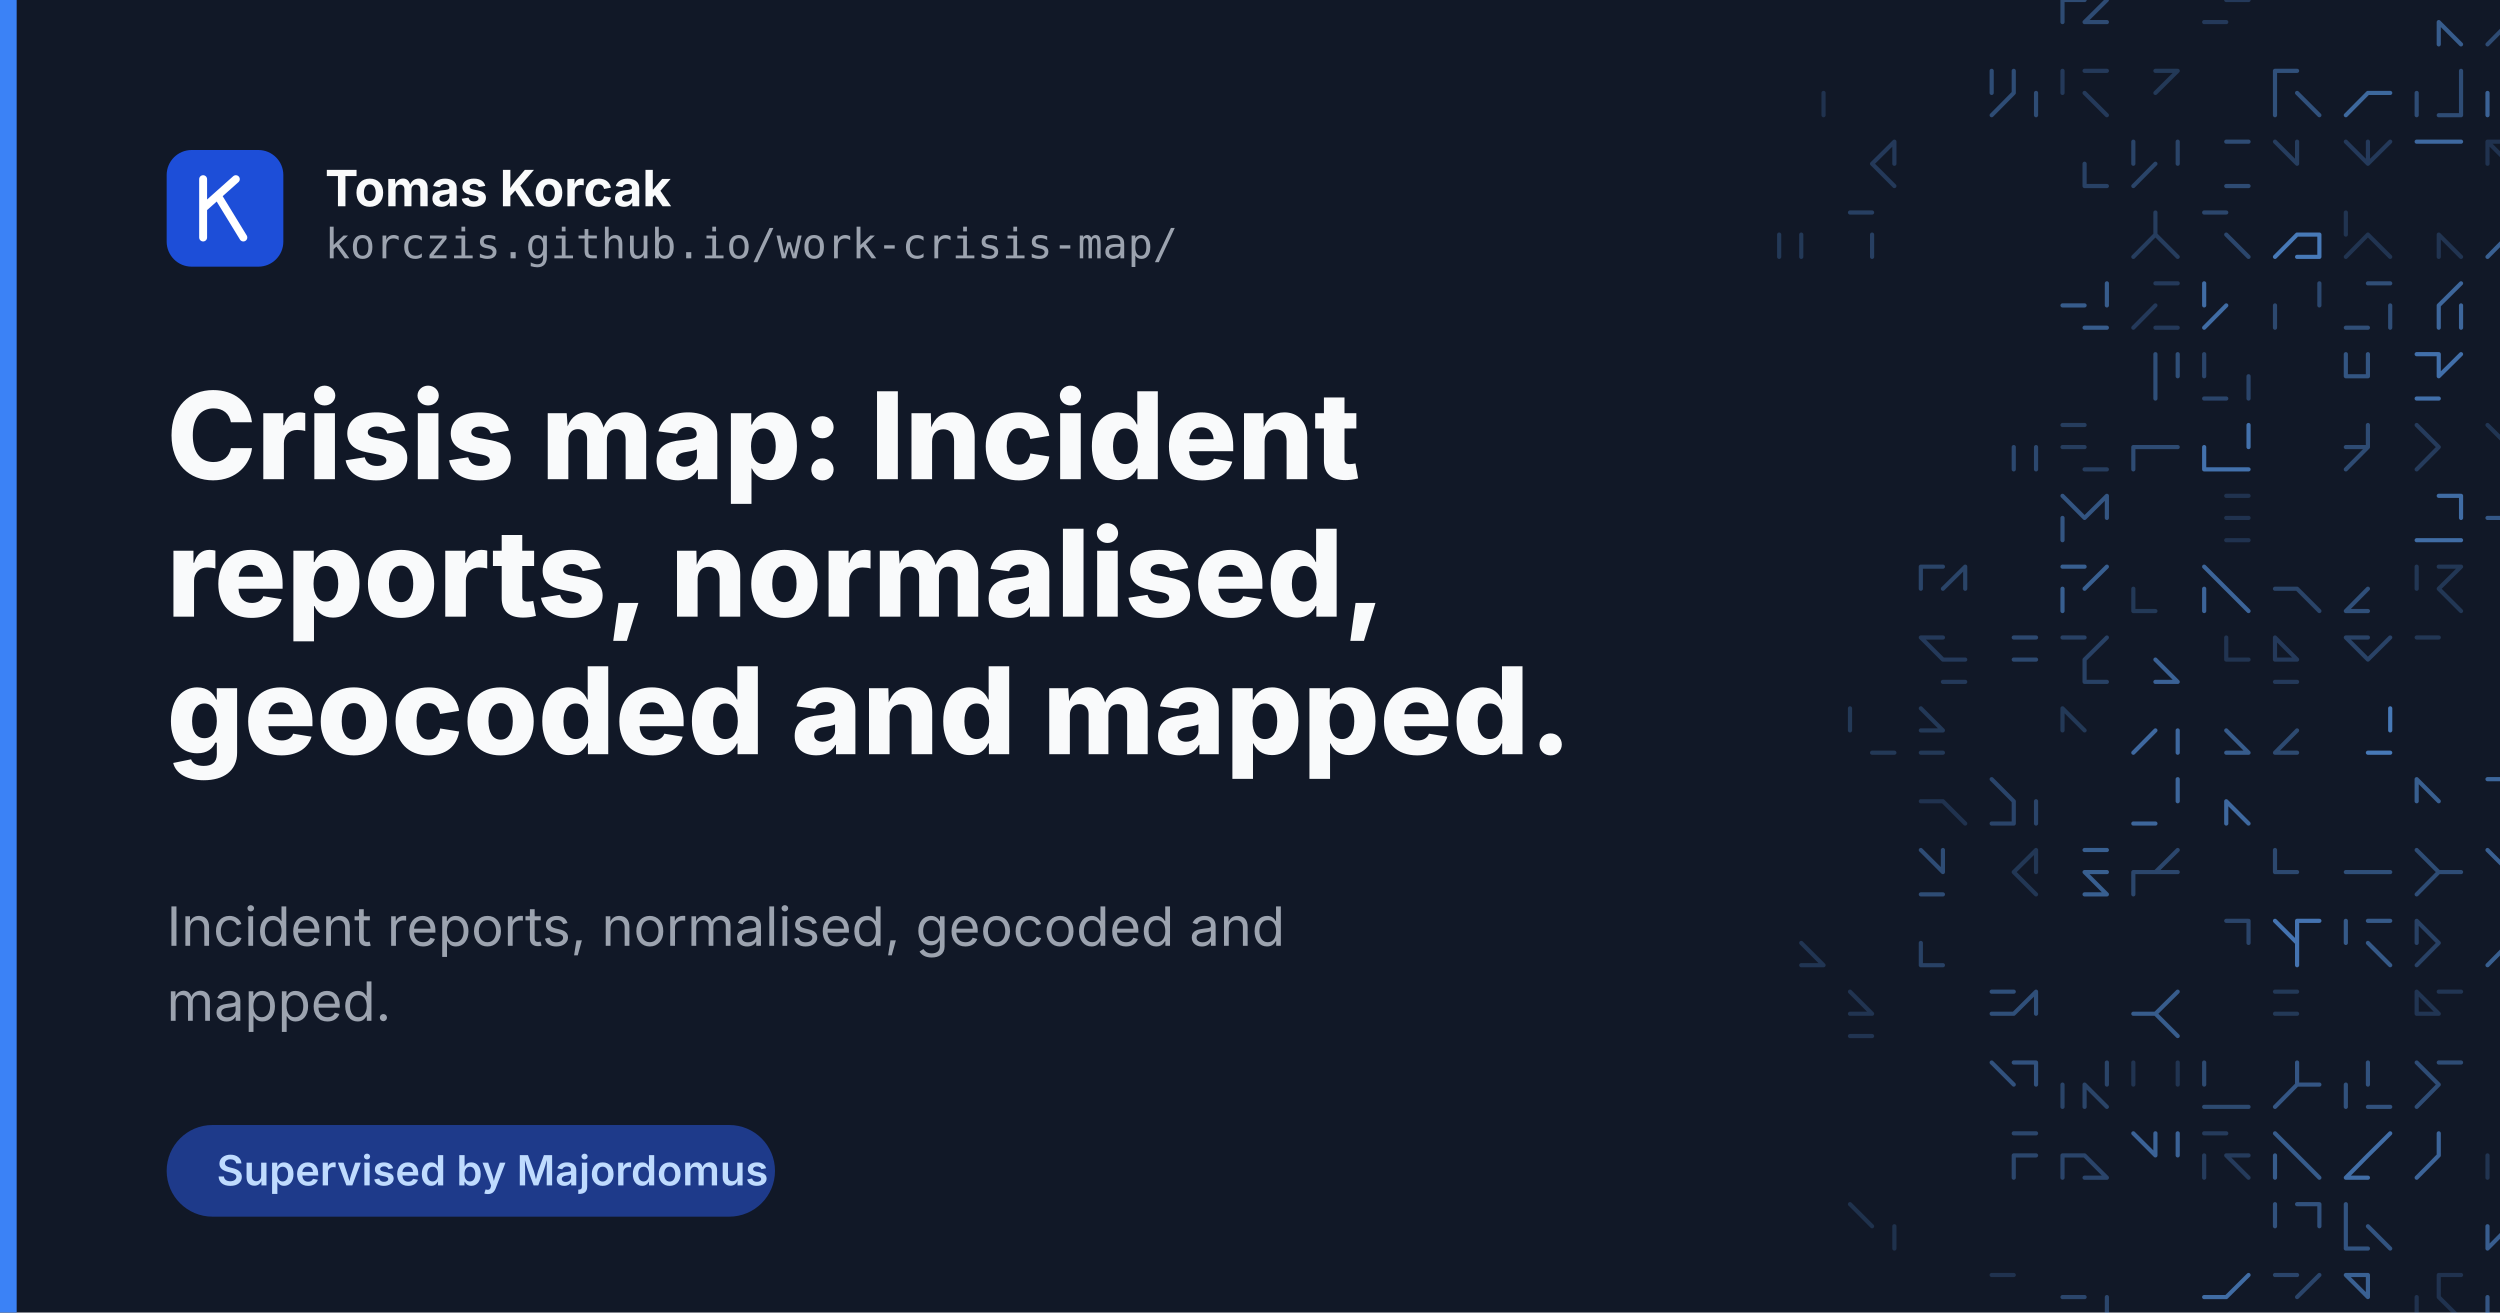
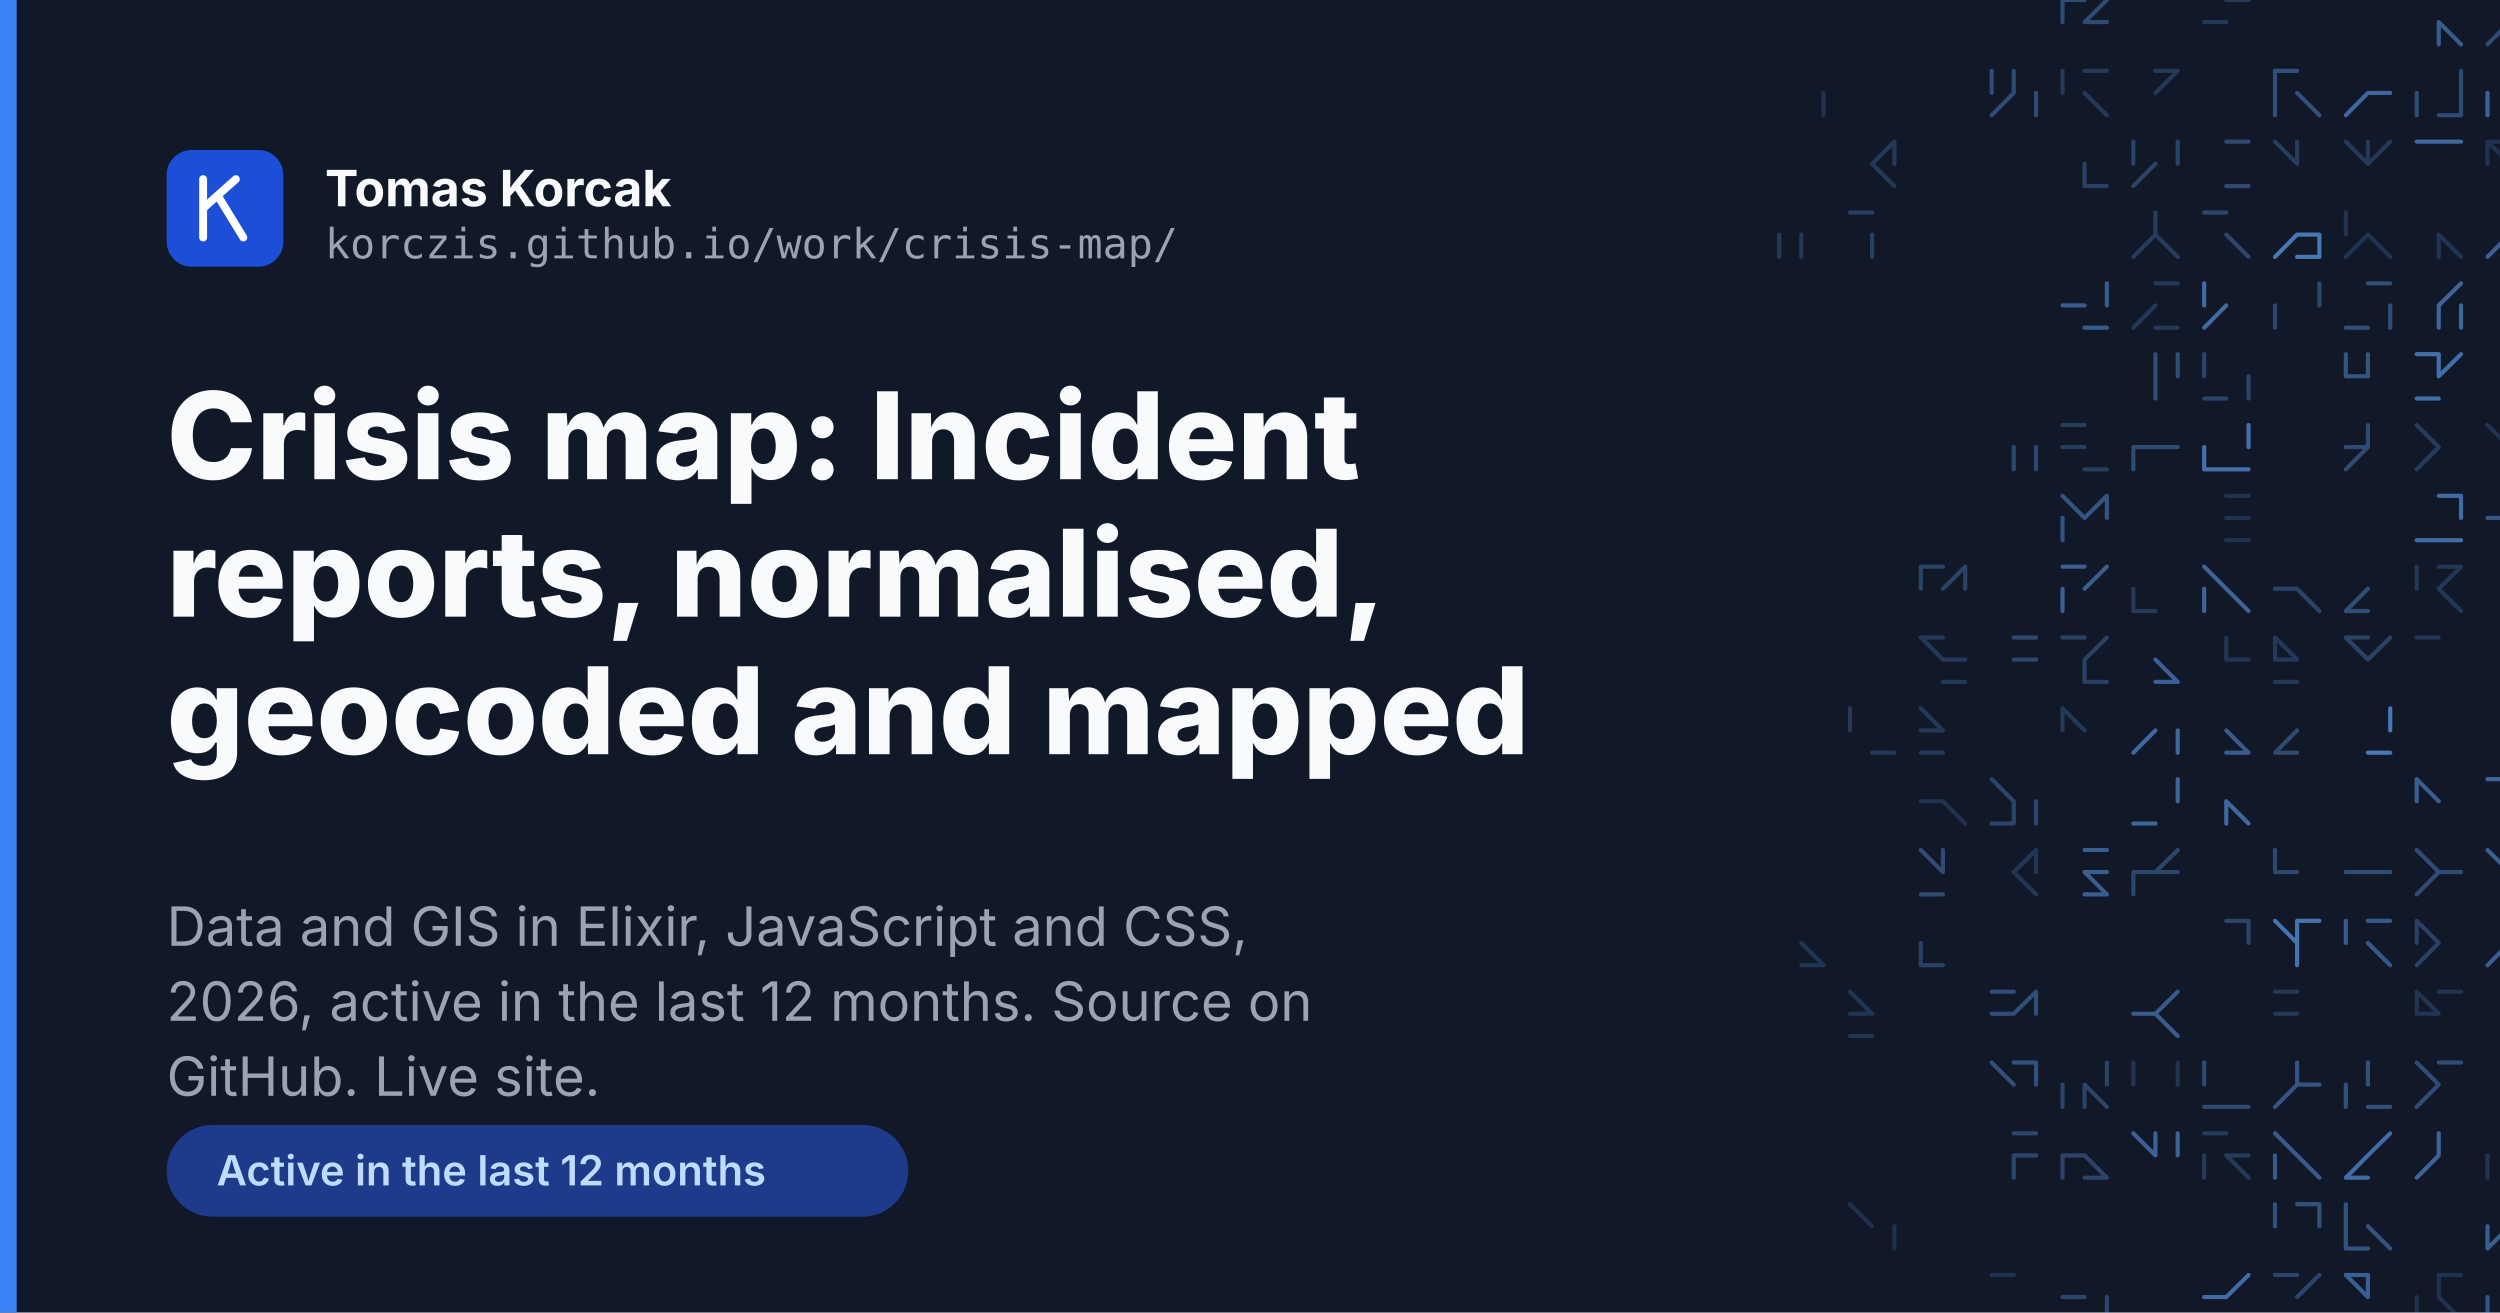
<svg xmlns="http://www.w3.org/2000/svg" width="1200" height="630" viewBox="0 0 1200 630">
  <rect width="1200" height="630" fill="#111827" />
  <g fill="none" stroke="#60a5fa" stroke-width="2" stroke-linecap="round">
    <path d="M1011.3 0.0L1000.6 10.6M990.0 0.0L990.0 10.6M1000.6 10.6L1011.3 10.6M990.0 0.0L1000.6 0.0" opacity="0.36" />
    <path d="M1058.0 10.6L1068.6 10.6M1068.6 0.0L1079.3 0.0" opacity="0.24" />
    <path d="M1170.6 10.6L1170.6 21.3M1170.6 10.6L1181.3 21.3" opacity="0.48" />
    <path d="M1204.6 10.6L1194.0 21.3M1204.6 10.6L1215.3 21.3M1204.6 10.6L1204.6 21.3" opacity="0.36" />
    <path d="M1228.0 0.0L1228.0 10.6M1238.6 0.0L1249.3 0.0M1238.6 10.6L1249.3 10.6M1238.6 10.6L1249.3 21.3" opacity="0.59" />
    <path d="M875.3 44.6L875.3 55.3M875.3 44.6L875.3 55.3" opacity="0.19" />
    <path d="M966.6 34.0L966.6 44.6M956.0 34.0L956.0 44.6M966.6 44.6L956.0 55.3M977.3 44.6L977.3 55.3" opacity="0.37" />
    <path d="M990.0 34.0L990.0 44.6M1000.6 44.6L1011.3 55.3M1000.6 34.0L1011.3 34.0" opacity="0.24" />
    <path d="M1034.6 34.0L1045.3 34.0M1045.3 34.0L1034.6 44.6" opacity="0.23" />
    <path d="M1102.6 44.6L1113.3 55.3M1092.0 44.6L1092.0 55.3M1092.0 34.0L1102.6 34.0M1092.0 34.0L1092.0 44.6" opacity="0.40" />
    <path d="M1136.6 44.6L1147.3 44.6M1136.6 44.6L1126.0 55.3" opacity="0.56" />
    <path d="M1160.0 44.6L1160.0 55.3M1181.3 34.0L1181.3 44.6M1170.6 55.3L1181.3 55.3M1181.3 44.6L1181.3 55.3" opacity="0.37" />
    <path d="M1215.3 44.6L1215.3 55.3M1194.0 44.6L1194.0 55.3" opacity="0.53" />
    <path d="M1238.6 44.6L1249.3 55.3M1228.0 34.0L1228.0 44.6" opacity="0.30" />
    <path d="M898.6 78.6L909.3 89.3M909.3 68.0L909.3 78.6M909.3 68.0L898.6 78.6" opacity="0.24" />
    <path d="M1000.6 78.6L1000.6 89.3M1000.6 89.3L1011.3 89.3M1000.6 78.6L1000.6 89.3" opacity="0.29" />
    <path d="M1045.3 68.0L1045.3 78.6M1024.0 68.0L1024.0 78.6M1034.6 78.6L1024.0 89.3" opacity="0.31" />
    <path d="M1068.6 89.3L1079.3 89.3M1068.6 68.0L1079.3 68.0" opacity="0.36" />
    <path d="M1102.6 68.0L1102.6 78.6M1092.0 68.0L1102.6 78.6" opacity="0.26" />
    <path d="M1136.6 68.0L1136.6 78.6M1126.0 68.0L1136.6 78.6M1147.3 68.0L1136.6 78.6M1147.3 68.0L1136.6 78.6" opacity="0.24" />
    <path d="M1160.0 68.0L1170.6 68.0M1170.6 68.0L1181.3 68.0M1160.0 68.0L1170.6 68.0" opacity="0.57" />
    <path d="M1194.0 68.0L1204.6 78.6M1194.0 68.0L1204.6 68.0M1215.3 68.0L1215.3 78.6M1194.0 68.0L1194.0 78.6" opacity="0.19" />
    <path d="M1228.0 68.0L1228.0 78.6M1238.6 78.6L1249.3 78.6M1228.0 78.6L1238.6 78.6" opacity="0.41" />
    <path d="M864.6 112.6L864.6 123.3M854.0 112.6L854.0 123.3" opacity="0.23" />
    <path d="M888.0 102.0L898.6 102.0M898.6 112.6L898.6 123.3" opacity="0.28" />
    <path d="M1034.6 112.6L1024.0 123.3M1034.6 102.0L1034.6 112.6M1034.6 112.6L1024.0 123.3M1034.6 112.6L1045.3 123.3" opacity="0.26" />
    <path d="M1068.6 112.6L1079.3 123.3M1058.0 102.0L1068.6 102.0" opacity="0.33" />
    <path d="M1102.6 123.3L1113.3 123.3M1102.6 112.6L1092.0 123.3M1113.3 112.6L1113.3 123.3M1102.6 112.6L1113.3 112.6" opacity="0.68" />
    <path d="M1126.0 102.0L1126.0 112.6M1136.6 112.6L1126.0 123.3M1126.0 102.0L1126.0 112.6M1136.6 112.6L1147.3 123.3" opacity="0.20" />
    <path d="M1170.6 112.6L1181.3 123.3M1170.6 112.6L1170.6 123.3" opacity="0.20" />
    <path d="M1204.6 112.6L1204.6 123.3M1204.6 112.6L1194.0 123.3" opacity="0.51" />
    <path d="M1228.0 102.0L1228.0 112.6M1249.3 102.0L1238.6 112.6M1249.3 102.0L1249.3 112.6M1238.6 112.6L1249.3 123.3" opacity="0.29" />
    <path d="M990.0 146.6L1000.6 146.6M1000.6 157.3L1011.3 157.3M1011.3 136.0L1011.3 146.6M990.0 146.6L1000.6 146.6" opacity="0.48" />
    <path d="M1034.6 136.0L1045.3 136.0M1034.6 136.0L1045.3 136.0M1034.6 146.6L1024.0 157.3M1034.6 157.3L1045.3 157.3" opacity="0.24" />
    <path d="M1068.6 146.6L1058.0 157.3M1058.0 136.0L1058.0 146.6" opacity="0.59" />
    <path d="M1113.3 136.0L1113.3 146.6M1092.0 146.6L1092.0 157.3" opacity="0.34" />
    <path d="M1136.6 136.0L1147.3 136.0M1147.3 146.6L1147.3 157.3M1126.0 157.3L1136.6 157.3" opacity="0.38" />
    <path d="M1181.3 146.6L1181.3 157.3M1181.3 136.0L1170.6 146.6M1170.6 146.6L1170.6 157.3" opacity="0.55" />
    <path d="M1238.6 146.6L1249.3 146.6M1238.6 136.0L1238.6 146.6" opacity="0.22" />
    <path d="M1034.6 170.0L1034.6 180.6M1034.6 180.6L1034.6 191.3M1045.3 170.0L1045.3 180.6" opacity="0.39" />
    <path d="M1058.0 170.0L1058.0 180.6M1058.0 191.3L1068.6 191.3M1058.0 191.3L1068.6 191.3M1079.3 180.6L1079.3 191.3" opacity="0.32" />
    <path d="M1136.6 170.0L1136.6 180.6M1126.0 180.6L1136.6 180.6M1126.0 170.0L1126.0 180.6M1126.0 180.6L1136.6 180.6" opacity="0.43" />
    <path d="M1170.6 170.0L1170.6 180.6M1181.3 170.0L1170.6 180.6M1160.0 170.0L1170.6 170.0M1160.0 191.3L1170.6 191.3" opacity="0.62" />
    <path d="M1204.6 170.0L1215.3 170.0M1215.3 180.6L1215.3 191.3M1204.6 180.6L1215.3 191.3" opacity="0.26" />
    <path d="M1228.0 180.6L1228.0 191.3M1238.6 170.0L1249.3 170.0M1228.0 191.3L1238.6 191.3M1238.6 191.3L1249.3 191.3" opacity="0.57" />
    <path d="M966.6 214.6L966.6 225.3M977.3 214.6L977.3 225.3" opacity="0.34" />
    <path d="M990.0 204.0L1000.6 204.0M990.0 214.6L1000.6 214.6M1000.6 225.3L1011.3 225.3" opacity="0.26" />
    <path d="M1024.0 214.6L1024.0 225.3M1024.0 214.6L1034.6 214.6M1034.6 214.6L1045.3 214.6" opacity="0.36" />
    <path d="M1068.6 225.3L1079.3 225.3M1058.0 225.3L1068.6 225.3M1079.3 204.0L1079.3 214.6M1058.0 214.6L1058.0 225.3" opacity="0.63" />
    <path d="M1126.0 214.6L1136.6 214.6M1136.6 204.0L1136.6 214.6M1136.6 214.6L1126.0 225.3" opacity="0.36" />
    <path d="M1160.0 204.0L1170.6 214.6M1170.6 214.6L1160.0 225.3" opacity="0.25" />
    <path d="M1204.6 214.6L1215.3 225.3M1204.6 225.3L1215.3 225.3M1194.0 204.0L1204.6 214.6M1215.3 204.0L1204.6 214.6" opacity="0.21" />
    <path d="M1238.6 214.6L1249.3 225.3M1228.0 204.0L1238.6 214.6M1238.6 225.3L1249.3 225.3" opacity="0.37" />
    <path d="M1011.3 238.0L1011.3 248.6M1011.3 238.0L1000.6 248.6M990.0 238.0L1000.6 248.6M990.0 248.6L990.0 259.3" opacity="0.43" />
    <path d="M1068.6 238.0L1079.3 238.0M1068.6 238.0L1079.3 238.0M1068.6 248.6L1079.3 248.6M1068.6 259.3L1079.3 259.3" opacity="0.19" />
    <path d="M1170.6 259.3L1181.3 259.3M1160.0 259.3L1170.6 259.3M1170.6 238.0L1181.3 238.0M1181.3 238.0L1181.3 248.6" opacity="0.59" />
    <path d="M1204.6 248.6L1204.6 259.3M1215.3 238.0L1204.6 248.6M1194.0 248.6L1204.6 248.6M1194.0 248.6L1204.6 248.6" opacity="0.45" />
    <path d="M1249.3 248.6L1249.3 259.3M1238.6 248.6L1249.3 259.3" opacity="0.57" />
    <path d="M943.3 272.0L932.6 282.6M922.0 272.0L932.6 272.0M922.0 272.0L922.0 282.6M943.3 272.0L943.3 282.6" opacity="0.31" />
    <path d="M1011.3 272.0L1000.6 282.6M990.0 272.0L1000.6 272.0M990.0 282.6L990.0 293.3M1011.3 272.0L1000.6 282.6" opacity="0.50" />
    <path d="M1024.0 282.6L1024.0 293.3M1024.0 293.3L1034.6 293.3" opacity="0.23" />
    <path d="M1058.0 272.0L1068.6 282.6M1058.0 282.6L1058.0 293.3M1068.6 282.6L1079.3 293.3" opacity="0.54" />
    <path d="M1102.6 282.6L1113.3 293.3M1092.0 282.6L1102.6 282.6" opacity="0.31" />
    <path d="M1136.6 282.6L1126.0 293.3M1126.0 293.3L1136.6 293.3" opacity="0.39" />
    <path d="M1160.0 272.0L1160.0 282.6M1170.6 272.0L1181.3 272.0M1170.6 282.6L1181.3 293.3M1181.3 272.0L1170.6 282.6" opacity="0.22" />
    <path d="M1204.6 272.0L1204.6 282.6M1215.3 282.6L1215.3 293.3M1204.6 282.6L1215.3 293.3" opacity="0.45" />
    <path d="M1238.6 293.3L1249.3 293.3M1249.3 272.0L1249.3 282.6M1228.0 293.3L1238.6 293.3M1228.0 272.0L1238.6 272.0" opacity="0.37" />
    <path d="M922.0 306.0L932.6 306.0M932.6 316.6L943.3 316.6M922.0 306.0L932.6 316.6M932.6 327.3L943.3 327.3" opacity="0.24" />
    <path d="M966.6 306.0L977.3 306.0M966.6 316.6L977.3 316.6" opacity="0.34" />
    <path d="M1011.3 306.0L1000.6 316.6M990.0 306.0L1000.6 306.0M1000.6 327.3L1011.3 327.3M1000.6 316.6L1000.6 327.3" opacity="0.29" />
    <path d="M1034.6 327.3L1045.3 327.3M1034.6 316.6L1045.3 327.3" opacity="0.52" />
    <path d="M1068.6 306.0L1068.6 316.6M1068.6 316.6L1079.3 316.6" opacity="0.20" />
    <path d="M1092.0 316.6L1102.6 316.6M1092.0 306.0L1092.0 316.6M1092.0 306.0L1102.6 316.6M1092.0 327.3L1102.6 327.3" opacity="0.24" />
    <path d="M1147.3 306.0L1136.6 316.6M1126.0 306.0L1136.6 306.0M1126.0 306.0L1136.6 316.6" opacity="0.30" />
    <path d="M1160.0 306.0L1170.6 306.0M1160.0 306.0L1170.6 306.0" opacity="0.22" />
    <path d="M1228.0 327.3L1238.6 327.3M1238.6 316.6L1249.3 316.6" opacity="0.30" />
    <path d="M898.6 361.3L909.3 361.3M888.0 340.0L888.0 350.6" opacity="0.23" />
    <path d="M922.0 350.6L932.6 350.6M922.0 361.3L932.6 361.3M922.0 340.0L932.6 350.6M922.0 350.6L932.6 350.6" opacity="0.23" />
    <path d="M990.0 340.0L1000.6 350.6M990.0 340.0L990.0 350.6" opacity="0.23" />
    <path d="M1045.3 350.6L1045.3 361.3M1034.6 350.6L1024.0 361.3M1045.3 350.6L1045.3 361.3" opacity="0.57" />
    <path d="M1068.6 361.3L1079.3 361.3M1068.6 350.6L1079.3 361.3" opacity="0.48" />
    <path d="M1092.0 361.3L1102.6 361.3M1102.6 350.6L1092.0 361.3" opacity="0.35" />
    <path d="M1136.6 361.3L1147.3 361.3M1147.3 340.0L1147.3 350.6" opacity="0.68" />
    <path d="M932.6 384.6L943.3 395.3M922.0 384.6L932.6 384.6M932.6 384.6L943.3 395.3" opacity="0.19" />
    <path d="M956.0 395.3L966.6 395.3M977.3 384.6L977.3 395.3M966.6 384.6L966.6 395.3M956.0 374.0L966.6 384.6" opacity="0.32" />
    <path d="M1024.0 395.3L1034.6 395.3M1045.3 374.0L1045.3 384.6" opacity="0.55" />
    <path d="M1068.6 384.6L1068.6 395.3M1068.6 384.6L1079.3 395.3" opacity="0.57" />
    <path d="M1160.0 374.0L1160.0 384.6M1160.0 374.0L1170.6 384.6" opacity="0.50" />
    <path d="M1204.6 384.6L1204.6 395.3M1194.0 374.0L1204.6 374.0M1215.3 384.6L1215.3 395.3M1215.3 374.0L1204.6 384.6" opacity="0.55" />
    <path d="M1238.6 384.6L1238.6 395.3M1228.0 374.0L1228.0 384.6M1238.6 395.3L1249.3 395.3M1228.0 384.6L1228.0 395.3" opacity="0.41" />
    <path d="M922.0 429.3L932.6 429.3M922.0 408.0L932.6 418.6M932.6 408.0L932.6 418.6" opacity="0.37" />
    <path d="M966.6 418.6L977.3 429.3M977.3 408.0L966.6 418.6M977.3 408.0L977.3 418.6" opacity="0.22" />
    <path d="M1000.6 408.0L1011.3 408.0M1000.6 418.6L1011.3 418.6M1000.6 418.6L1011.3 429.3M1000.6 429.3L1011.3 429.3" opacity="0.50" />
    <path d="M1024.0 418.6L1034.6 418.6M1045.3 408.0L1034.6 418.6M1034.6 418.6L1045.3 418.6M1024.0 418.6L1024.0 429.3" opacity="0.33" />
    <path d="M1092.0 408.0L1092.0 418.6M1092.0 418.6L1102.6 418.6" opacity="0.34" />
    <path d="M1136.6 418.6L1147.3 418.6M1126.0 418.6L1136.6 418.6M1126.0 418.6L1136.6 418.6" opacity="0.39" />
    <path d="M1170.6 418.6L1160.0 429.3M1170.6 418.6L1181.3 418.6M1160.0 408.0L1170.6 418.6" opacity="0.37" />
    <path d="M1204.6 418.6L1204.6 429.3M1194.0 408.0L1204.6 418.6M1215.3 418.6L1215.3 429.3" opacity="0.51" />
    <path d="M1238.6 418.6L1238.6 429.3M1228.0 408.0L1238.6 408.0" opacity="0.57" />
    <path d="M864.6 463.3L875.3 463.3M864.6 452.6L875.3 463.3" opacity="0.21" />
    <path d="M922.0 452.6L922.0 463.3M922.0 463.3L932.6 463.3" opacity="0.29" />
    <path d="M1079.3 442.0L1079.3 452.6M1068.6 442.0L1079.3 442.0" opacity="0.32" />
    <path d="M1102.6 442.0L1102.6 452.6M1092.0 442.0L1102.6 452.6M1102.6 452.6L1102.6 463.3M1102.6 442.0L1113.3 442.0" opacity="0.65" />
    <path d="M1136.6 452.6L1147.3 463.3M1136.6 452.6L1147.3 463.3M1126.0 442.0L1126.0 452.6M1136.6 442.0L1147.3 442.0" opacity="0.46" />
    <path d="M1160.0 442.0L1170.6 452.6M1160.0 442.0L1160.0 452.6M1170.6 452.6L1160.0 463.3" opacity="0.29" />
    <path d="M1215.3 452.6L1215.3 463.3M1204.6 452.6L1194.0 463.3M1215.3 452.6L1215.3 463.3" opacity="0.50" />
    <path d="M888.0 497.3L898.6 497.3M888.0 476.0L898.6 486.6M888.0 486.6L898.6 486.6" opacity="0.20" />
    <path d="M956.0 486.6L966.6 486.6M956.0 476.0L966.6 476.0M977.3 476.0L966.6 486.6M977.3 476.0L977.3 486.6" opacity="0.39" />
    <path d="M1034.6 486.6L1045.3 497.3M1045.3 476.0L1034.6 486.6M1024.0 486.6L1034.6 486.6" opacity="0.48" />
    <path d="M1092.0 476.0L1102.6 476.0M1092.0 486.6L1102.6 486.6" opacity="0.23" />
    <path d="M1160.0 476.0L1160.0 486.6M1160.0 486.6L1170.6 486.6M1170.6 476.0L1181.3 476.0M1160.0 476.0L1170.6 486.6" opacity="0.21" />
    <path d="M1238.6 486.6L1249.3 497.3M1238.6 476.0L1238.6 486.6M1238.6 486.6L1249.3 486.6" opacity="0.49" />
    <path d="M956.0 510.0L966.6 520.6M977.3 510.0L977.3 520.6M966.6 510.0L977.3 510.0" opacity="0.41" />
    <path d="M1000.6 520.6L1011.3 531.3M1011.3 510.0L1011.3 520.6M1000.6 520.6L1000.6 531.3M990.0 520.6L990.0 531.3" opacity="0.31" />
    <path d="M1045.3 510.0L1045.3 520.6M1024.0 510.0L1024.0 520.6" opacity="0.20" />
    <path d="M1058.0 510.0L1058.0 520.6M1058.0 531.3L1068.6 531.3M1068.6 531.3L1079.3 531.3" opacity="0.35" />
    <path d="M1102.6 510.0L1102.6 520.6M1102.6 520.6L1113.3 520.6M1102.6 520.6L1092.0 531.3" opacity="0.44" />
    <path d="M1126.0 520.6L1126.0 531.3M1136.6 510.0L1136.6 520.6M1136.6 531.3L1147.3 531.3" opacity="0.41" />
    <path d="M1160.0 510.0L1170.6 520.6M1170.6 520.6L1160.0 531.3M1170.6 510.0L1181.3 510.0M1170.6 520.6L1160.0 531.3" opacity="0.37" />
    <path d="M1249.3 510.0L1238.6 520.6M1238.6 520.6L1228.0 531.3M1228.0 531.3L1238.6 531.3M1238.6 520.6L1238.6 531.3" opacity="0.44" />
    <path d="M966.6 544.0L977.3 544.0M966.6 554.6L966.6 565.3M966.6 554.6L977.3 554.6" opacity="0.33" />
    <path d="M1000.6 554.6L1011.3 565.3M1000.6 565.3L1011.3 565.3M990.0 554.6L1000.6 554.6M990.0 554.6L990.0 565.3" opacity="0.32" />
    <path d="M1034.6 544.0L1034.6 554.6M1024.0 544.0L1034.6 554.6M1034.6 544.0L1034.6 554.6M1045.3 544.0L1045.3 554.6" opacity="0.53" />
    <path d="M1058.0 544.0L1068.6 544.0M1068.6 554.6L1079.3 565.3M1068.6 554.6L1079.3 554.6M1058.0 554.6L1058.0 565.3" opacity="0.25" />
    <path d="M1092.0 544.0L1102.6 554.6M1102.6 554.6L1113.3 565.3M1092.0 554.6L1092.0 565.3" opacity="0.47" />
    <path d="M1126.0 565.3L1136.6 565.3M1126.0 565.3L1136.6 565.3M1136.6 554.6L1126.0 565.3M1147.3 544.0L1136.6 554.6" opacity="0.60" />
    <path d="M1170.6 544.0L1170.6 554.6M1170.6 554.6L1160.0 565.3" opacity="0.54" />
    <path d="M1215.3 544.0L1204.6 554.6M1204.6 544.0L1215.3 544.0M1204.6 544.0L1215.3 544.0M1194.0 554.6L1194.0 565.3" opacity="0.20" />
    <path d="M1238.6 565.3L1249.3 565.3M1228.0 554.6L1238.6 554.6M1228.0 554.6L1228.0 565.3" opacity="0.52" />
    <path d="M888.0 578.0L898.6 588.6M909.3 588.6L909.3 599.3" opacity="0.18" />
    <path d="M1102.6 578.0L1113.3 578.0M1113.3 578.0L1113.3 588.6M1092.0 578.0L1092.0 588.6" opacity="0.41" />
    <path d="M1126.0 578.0L1126.0 588.6M1126.0 588.6L1126.0 599.3M1136.6 588.6L1147.3 599.3M1126.0 599.3L1136.6 599.3" opacity="0.42" />
    <path d="M1204.6 588.6L1194.0 599.3M1194.0 588.6L1194.0 599.3M1204.6 578.0L1204.6 588.6M1215.3 578.0L1215.3 588.6" opacity="0.49" />
    <path d="M1238.6 599.3L1249.3 599.3M1228.0 578.0L1238.6 578.0" opacity="0.28" />
    <path d="M956.0 612.0L966.6 612.0M956.0 612.0L966.6 612.0" opacity="0.19" />
    <path d="M990.0 633.3L1000.6 633.3M1011.3 622.6L1011.3 633.3M990.0 622.6L1000.6 622.6" opacity="0.33" />
    <path d="M1058.0 622.6L1068.6 622.6M1079.3 612.0L1068.6 622.6" opacity="0.59" />
    <path d="M1092.0 612.0L1102.6 612.0M1113.3 612.0L1102.6 622.6M1102.6 633.3L1113.3 633.3M1102.6 633.3L1113.3 633.3" opacity="0.32" />
    <path d="M1136.6 612.0L1136.6 622.6M1126.0 612.0L1136.6 622.6M1126.0 612.0L1136.6 612.0" opacity="0.51" />
    <path d="M1160.0 622.6L1160.0 633.3M1170.6 612.0L1170.6 622.6M1170.6 622.6L1181.3 633.3M1170.6 612.0L1181.3 612.0" opacity="0.19" />
    <path d="M1204.6 622.6L1204.6 633.3M1194.0 622.6L1194.0 633.3" opacity="0.44" />
    <path d="M1228.0 633.3L1238.6 633.3M1238.6 612.0L1249.3 612.0M1238.6 622.6L1249.3 622.6" opacity="0.49" />
    <path d="M888.0 646.0L898.6 656.6M909.3 646.0L898.6 656.6M909.3 646.0L909.3 656.6" opacity="0.27" />
    <path d="M956.0 646.0L956.0 656.6M977.3 656.6L977.3 667.3M977.3 646.0L966.6 656.6" opacity="0.18" />
    <path d="M990.0 667.3L1000.6 667.3M1000.6 656.6L1011.3 656.6M1000.6 656.6L1011.3 667.3" opacity="0.47" />
    <path d="M1079.3 656.6L1079.3 667.3M1058.0 646.0L1068.6 656.6" opacity="0.33" />
    <path d="M1102.6 646.0L1113.3 646.0M1113.3 656.6L1113.3 667.3M1092.0 646.0L1102.6 646.0M1092.0 656.6L1102.6 656.6" opacity="0.31" />
    <path d="M1136.6 646.0L1147.3 646.0M1126.0 646.0L1126.0 656.6" opacity="0.21" />
    <path d="M1160.0 646.0L1170.6 656.6M1160.0 646.0L1170.6 656.6M1170.6 656.6L1160.0 667.3" opacity="0.54" />
    <path d="M1194.0 646.0L1204.6 646.0M1204.6 656.6L1194.0 667.3M1215.3 646.0L1204.6 656.6M1204.6 646.0L1215.3 646.0" opacity="0.68" />
    <path d="M1238.6 646.0L1238.6 656.6M1238.6 646.0L1249.3 646.0M1228.0 646.0L1228.0 656.6M1228.0 646.0L1228.0 656.6" opacity="0.65" />
  </g>
  <rect x="0" y="0" width="8" height="630" fill="#3b82f6" />
  <g font-family="Inter, Helvetica Neue, Helvetica, Arial, sans-serif">
    <rect x="80" y="72" width="56" height="56" rx="12" fill="#1d4ed8" />
    <g fill="none" stroke="#fff" stroke-width="3.8" stroke-linecap="round" stroke-linejoin="round">
      <path d="M97.5 86v28M97.5 100l15.7-14M104.5 93.9l12.3 20.1" />
    </g>
    <text x="156" y="99" font-size="24" font-weight="700" fill="#f9fafb">Tomas Korcak</text>
-     <text x="156" y="124" font-size="20" font-family="JetBrains Mono, Menlo, monospace" fill="#9ca3af">korczis.github.io/work-crisis-map/</text>
+     <text x="156" y="124" font-size="20" font-family="JetBrains Mono, Menlo, monospace" fill="#9ca3af">korczis.github.io/work/crisis-map/</text>
    <text x="80" y="230" font-size="58" font-weight="800" fill="#f9fafb">Crisis map: Incident</text>
    <text x="80" y="296" font-size="58" font-weight="800" fill="#f9fafb">reports, normalised,</text>
-     <text x="80" y="362" font-size="58" font-weight="800" fill="#f9fafb">geocoded and mapped.</text>
-     <text x="80" y="454" font-size="26" fill="#9ca3af">Incident reports, normalised, geocoded and</text>
-     <text x="80" y="490" font-size="26" fill="#9ca3af">mapped.</text>
-     <rect x="80" y="540" width="292" height="44" rx="22" fill="#1e3a8a" />
-     <text x="104" y="569" font-size="20" font-weight="600" fill="#bfdbfe">Supervised by Majordomus</text>
+     <text x="80" y="362" font-size="58" font-weight="800" fill="#f9fafb">geocoded and mapped</text>
+     <text x="80" y="454" font-size="26" fill="#9ca3af">Data and GIS in Elixir, JavaScript and CSS,</text>
+     <text x="80" y="490" font-size="26" fill="#9ca3af">2026, active in the last 12 months. Source on</text>
+     <text x="80" y="526" font-size="26" fill="#9ca3af">GitHub. Live site.</text>
+     <rect x="80" y="540" width="356" height="44" rx="22" fill="#1e3a8a" />
+     <text x="104" y="569" font-size="20" font-weight="600" fill="#bfdbfe">Active in the last 12 months</text>
  </g>
</svg>
